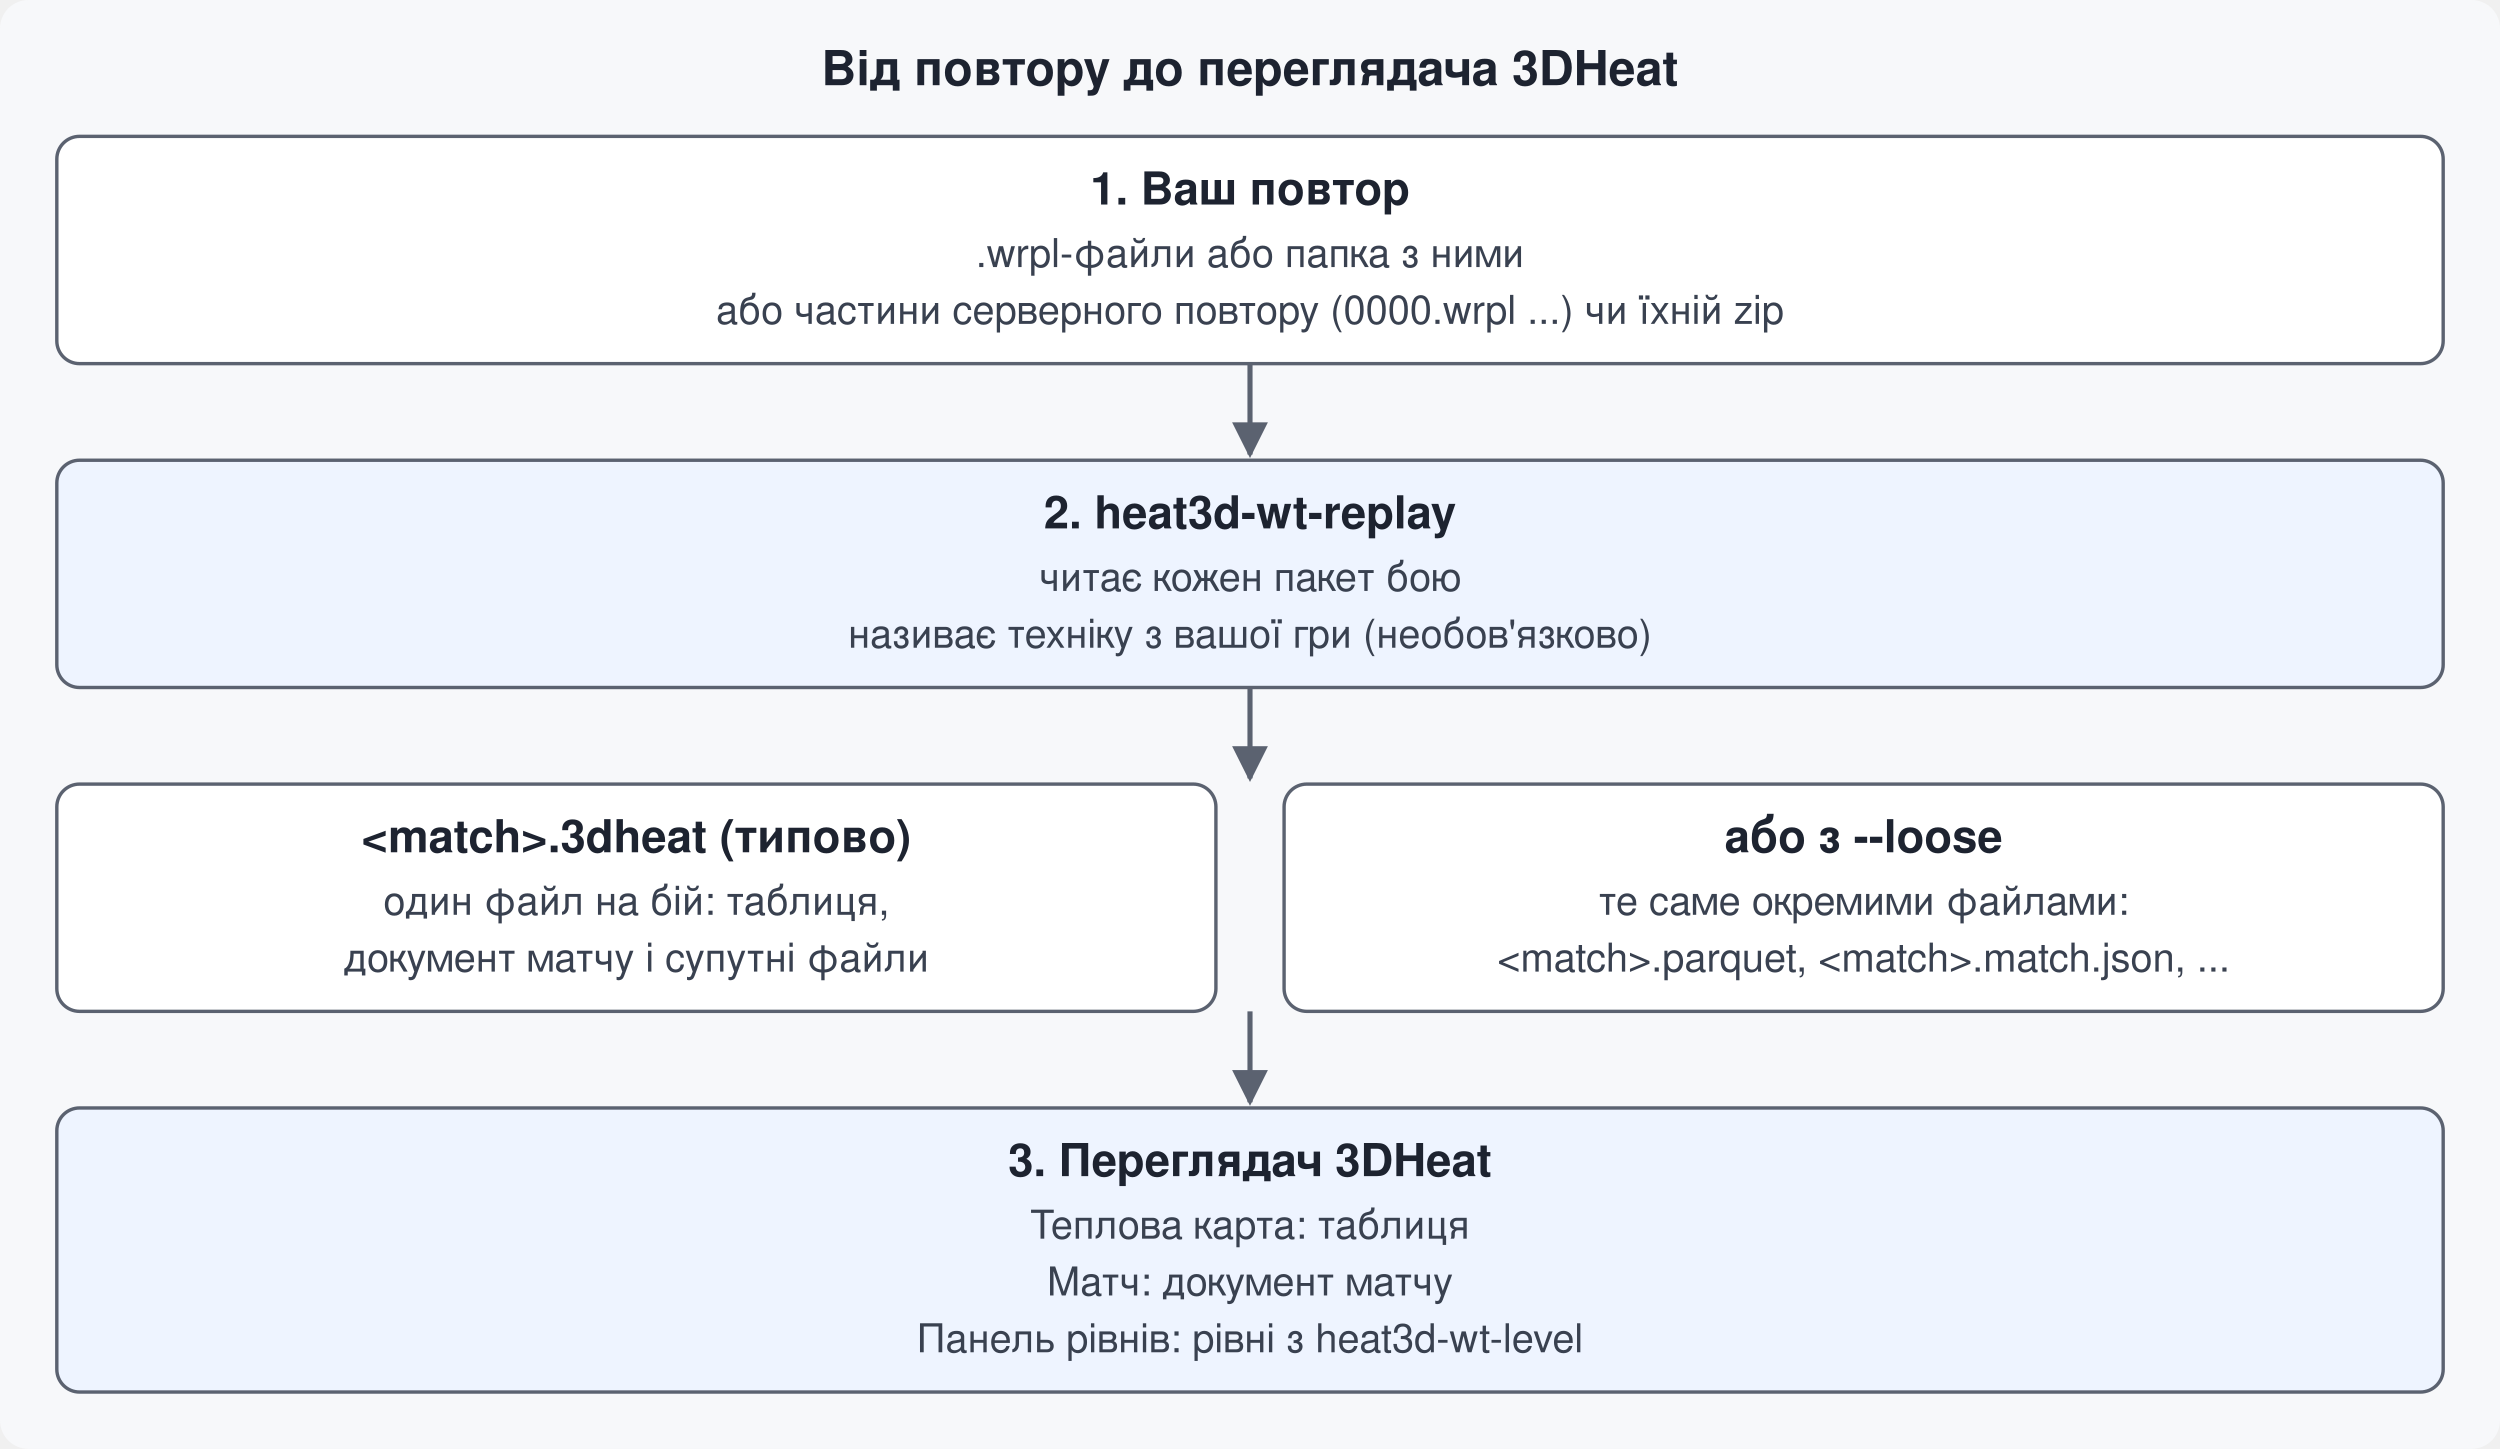
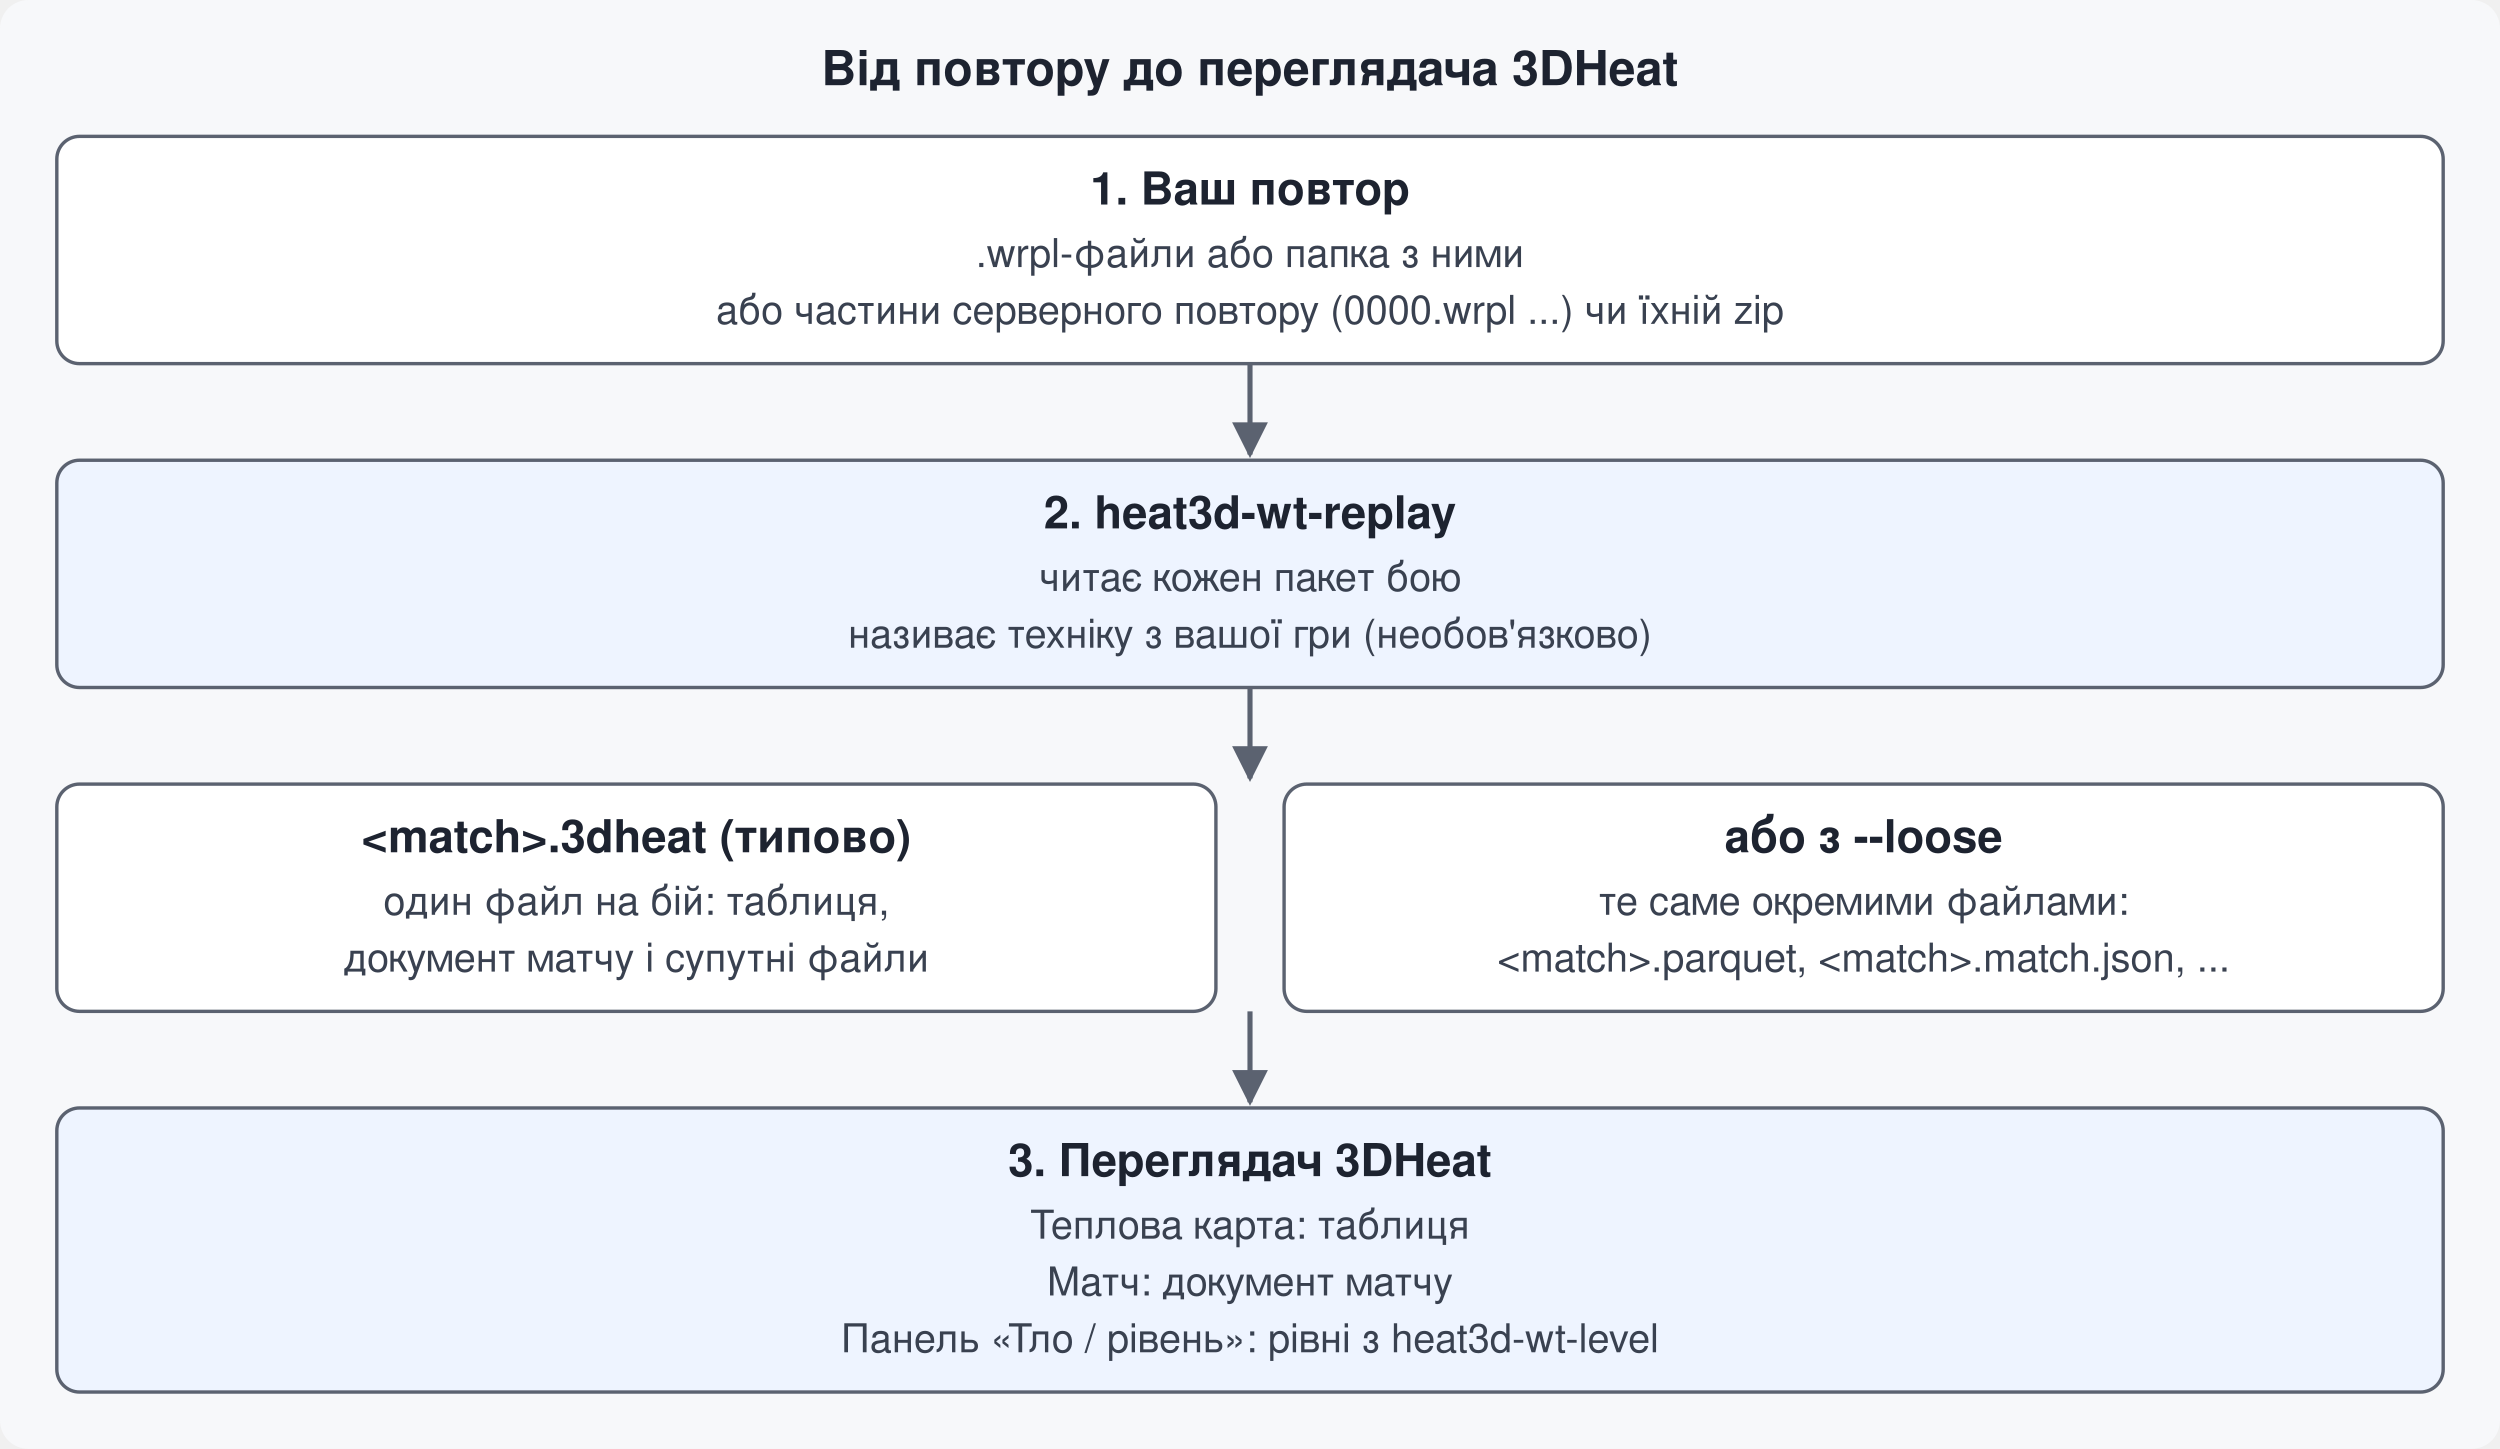
<svg xmlns="http://www.w3.org/2000/svg" width="880" height="510" viewBox="0 0 880 510" role="img" aria-label="From a replay to the 3DHeat viewer">
  <defs>
    <marker id="a" viewBox="0 0 10 10" refX="9" refY="5" markerWidth="7" markerHeight="7" orient="auto">
      <path d="M0,0 L10,5 L0,10 z" fill="#5b6270" />
    </marker>
  </defs>
  <rect width="880" height="510" rx="10" fill="#f7f8fa" />
  <text x="440" y="30" font-family="Segoe UI,Helvetica,Arial,sans-serif" font-size="17" font-weight="600" text-anchor="middle" fill="#1d2330">Від повтору до переглядача 3DHeat</text>
  <rect x="20" y="48" width="840" height="80" rx="8" fill="#ffffff" stroke="#5b6270" stroke-width="1.2" />
  <text x="440" y="72" font-family="Segoe UI,Helvetica,Arial,sans-serif" font-size="16" font-weight="600" text-anchor="middle" fill="#1d2330">1. Ваш повтор</text>
  <text x="440" y="94" font-family="Segoe UI,Helvetica,Arial,sans-serif" font-size="14" text-anchor="middle" fill="#394150">.wrpl-файли або папка з ними</text>
  <text x="440" y="114" font-family="Segoe UI,Helvetica,Arial,sans-serif" font-size="14" text-anchor="middle" fill="#394150">або частини серверного повтору (0000.wrpl ...) чи їхній zip</text>
  <line x1="440" y1="128" x2="440" y2="160" stroke="#5b6270" stroke-width="1.8" marker-end="url(#a)" />
  <rect x="20" y="162" width="840" height="80" rx="8" fill="#eef4ff" stroke="#5b6270" stroke-width="1.2" />
  <text x="440" y="186" font-family="Segoe UI,Helvetica,Arial,sans-serif" font-size="16" font-weight="600" text-anchor="middle" fill="#1d2330">2. heat3d-wt-replay</text>
  <text x="440" y="208" font-family="Segoe UI,Helvetica,Arial,sans-serif" font-size="14" text-anchor="middle" fill="#394150">читає кожен пакет бою</text>
  <text x="440" y="228" font-family="Segoe UI,Helvetica,Arial,sans-serif" font-size="14" text-anchor="middle" fill="#394150">називає техніку з вашої гри (необов'язково)</text>
  <line x1="440" y1="242" x2="440" y2="274" stroke="#5b6270" stroke-width="1.8" marker-end="url(#a)" />
  <rect x="20" y="276" width="408" height="80" rx="8" fill="#ffffff" stroke="#5b6270" stroke-width="1.2" />
  <text x="224" y="300" font-family="Segoe UI,Helvetica,Arial,sans-serif" font-size="16" font-weight="600" text-anchor="middle" fill="#1d2330">&lt;match&gt;.3dheat (типово)</text>
  <text x="224" y="322" font-family="Segoe UI,Helvetica,Arial,sans-serif" font-size="14" text-anchor="middle" fill="#394150">один файл на бій: таблиця,</text>
  <text x="224" y="342" font-family="Segoe UI,Helvetica,Arial,sans-serif" font-size="14" text-anchor="middle" fill="#394150">документ матчу і супутні файли</text>
  <rect x="452" y="276" width="408" height="80" rx="8" fill="#ffffff" stroke="#5b6270" stroke-width="1.2" />
  <text x="656" y="300" font-family="Segoe UI,Helvetica,Arial,sans-serif" font-size="16" font-weight="600" text-anchor="middle" fill="#1d2330">або з --loose</text>
  <text x="656" y="322" font-family="Segoe UI,Helvetica,Arial,sans-serif" font-size="14" text-anchor="middle" fill="#394150">те саме окремими файлами:</text>
  <text x="656" y="342" font-family="Segoe UI,Helvetica,Arial,sans-serif" font-size="14" text-anchor="middle" fill="#394150">&lt;match&gt;.parquet, &lt;match&gt;.match.json, ...</text>
  <line x1="440" y1="356" x2="440" y2="388" stroke="#5b6270" stroke-width="1.8" marker-end="url(#a)" />
  <rect x="20" y="390" width="840" height="100" rx="8" fill="#eef4ff" stroke="#5b6270" stroke-width="1.2" />
  <text x="440" y="414" font-family="Segoe UI,Helvetica,Arial,sans-serif" font-size="16" font-weight="600" text-anchor="middle" fill="#1d2330">3. Переглядач 3DHeat</text>
  <text x="440" y="436" font-family="Segoe UI,Helvetica,Arial,sans-serif" font-size="14" text-anchor="middle" fill="#394150">Теплова карта: таблиця</text>
  <text x="440" y="456" font-family="Segoe UI,Helvetica,Arial,sans-serif" font-size="14" text-anchor="middle" fill="#394150">Матч: документ матчу</text>
-   <text x="440" y="476" font-family="Segoe UI,Helvetica,Arial,sans-serif" font-size="14" text-anchor="middle" fill="#394150">Панель рівнів: рівні з heat3d-wt-level</text>
+   <text x="440" y="476" font-family="Segoe UI,Helvetica,Arial,sans-serif" font-size="14" text-anchor="middle" fill="#394150">Панель «Тло / рівень»: рівні з heat3d-wt-level</text>
</svg>
